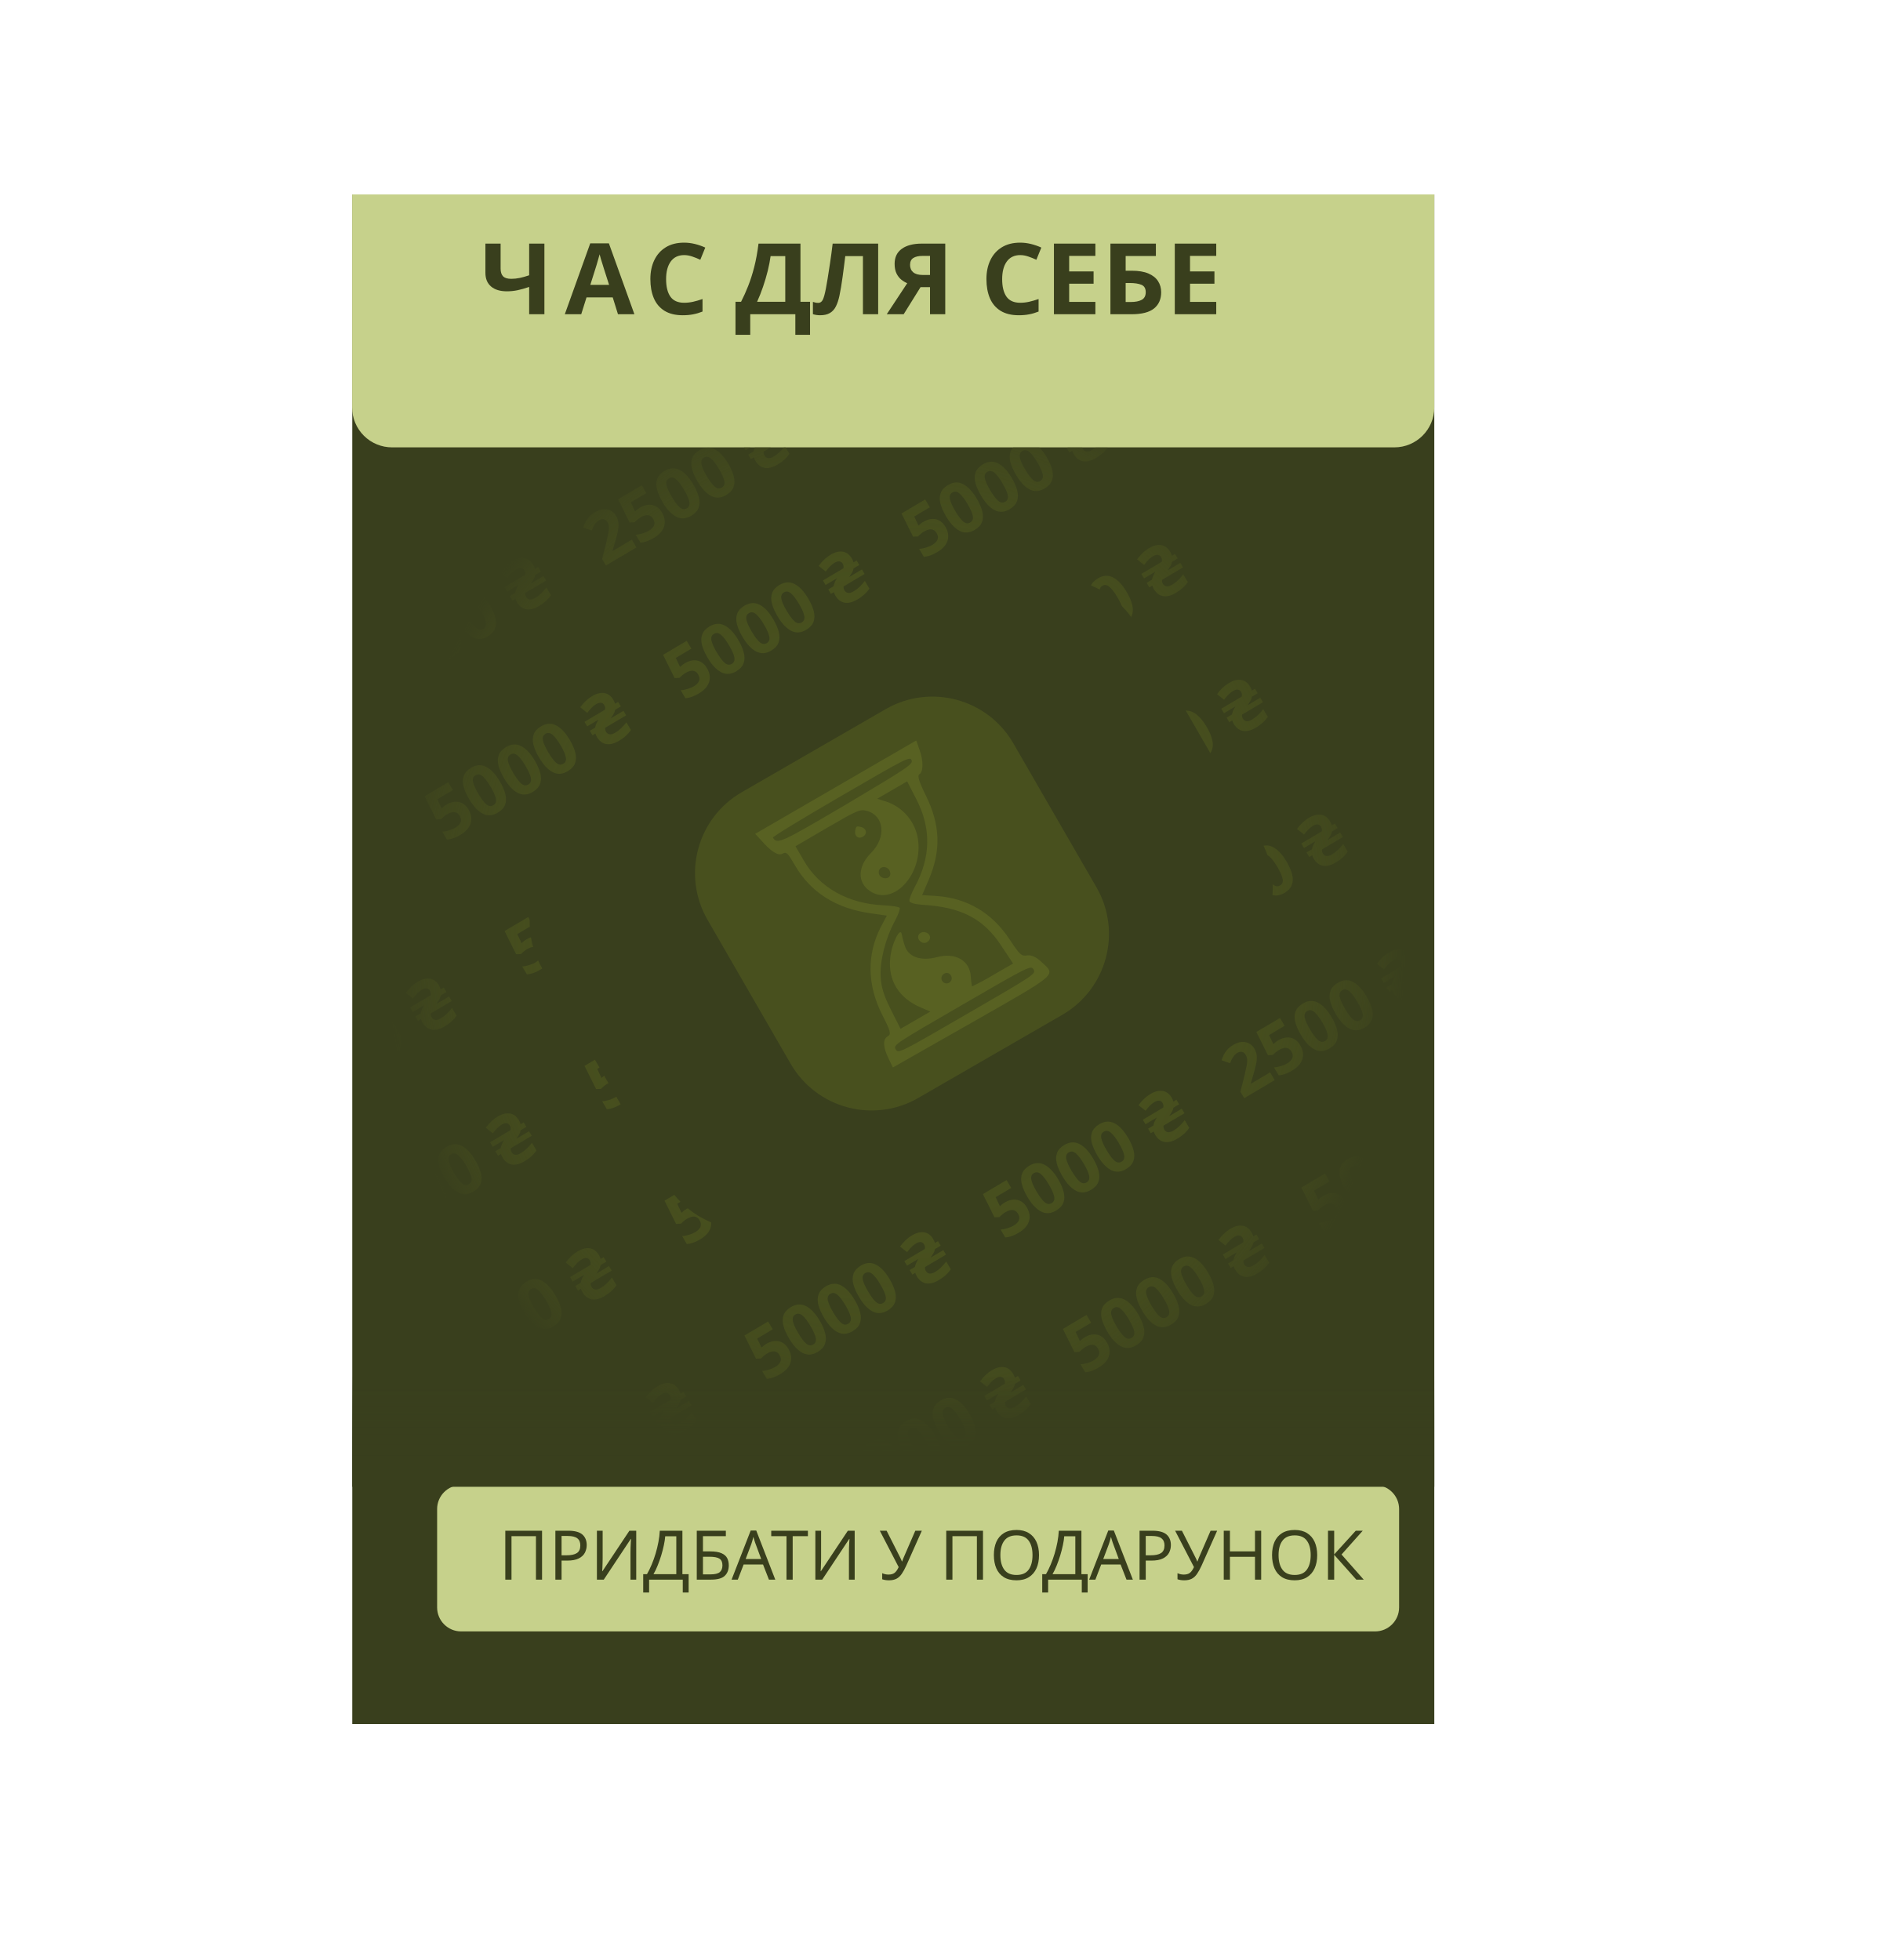
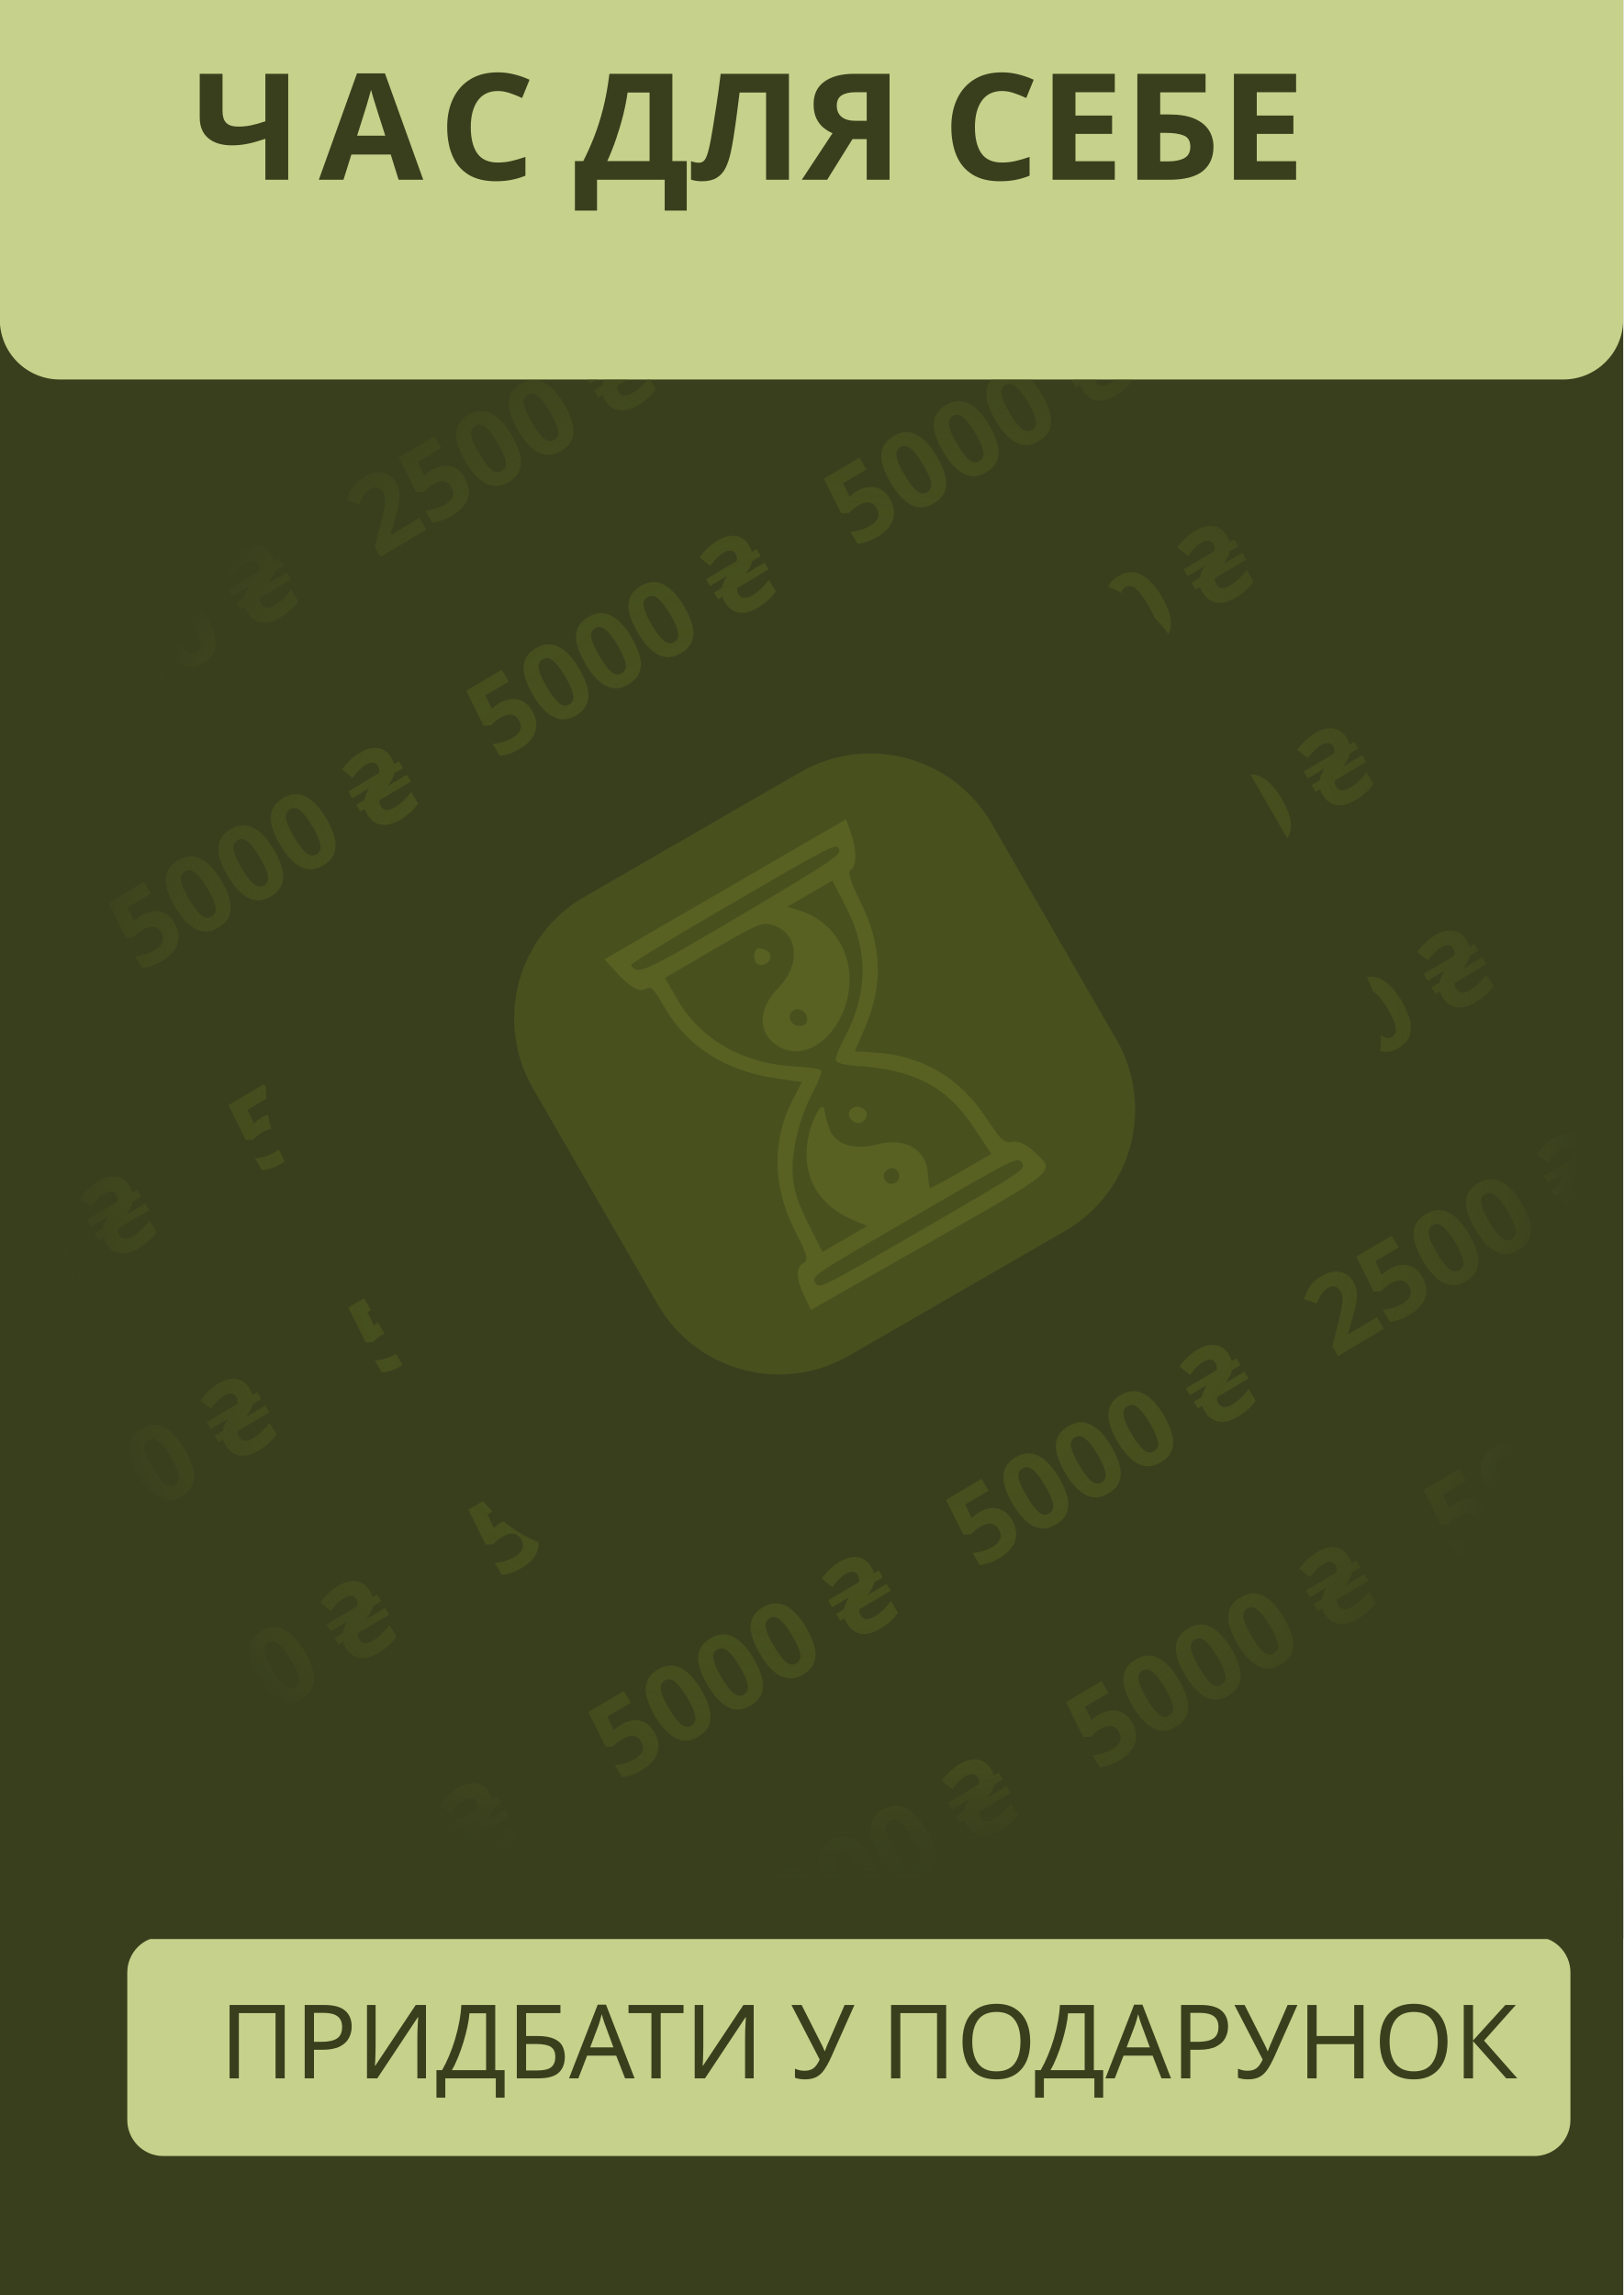
- <svg xmlns="http://www.w3.org/2000/svg" viewBox="0 0 738.91 762.68">
+ <svg xmlns="http://www.w3.org/2000/svg" viewBox="137.05 75.66 420.96 595.2">
  <defs>
    <style>.cls-1{fill:url(#Безымянный_градиент_29);}.cls-2{fill:none;}.cls-12,.cls-3,.cls-5{fill:#393f1d;}.cls-4{fill:#c6d18b;}.cls-5{font-size:38.48px;}.cls-5,.cls-9{font-family:TTNooks-Black, TT Nooks;font-weight:800;}.cls-6{letter-spacing:-0.03em;}.cls-7{mask:url(#mask);}.cls-8{clip-path:url(#clip-path);}.cls-9{font-size:27.66px;}.cls-10,.cls-9{fill:#48501e;}.cls-11{fill:#586122;}.cls-12{font-size:26.65px;font-family:ArchiveUkr-Regular, Archive Ukr;}.cls-13{fill:url(#Безымянный_градиент_7);}.cls-14{filter:url(#luminosity-invert-noclip);}</style>
    <radialGradient id="Безымянный_градиент_29" cx="216.55" cy="280.46" r="196.78" gradientTransform="translate(-7.26 -27.29) scale(1.01 1.12)" gradientUnits="userSpaceOnUse">
      <stop offset="0.09" />
      <stop offset="0.43" stop-color="#020202" />
      <stop offset="0.55" stop-color="#090909" />
      <stop offset="0.64" stop-color="#141414" />
      <stop offset="0.71" stop-color="#252525" />
      <stop offset="0.77" stop-color="#3b3b3b" />
      <stop offset="0.82" stop-color="#575757" />
      <stop offset="0.87" stop-color="#777" />
      <stop offset="0.92" stop-color="#9d9d9d" />
      <stop offset="0.96" stop-color="#c8c8c8" />
      <stop offset="0.99" stop-color="#f6f6f6" />
      <stop offset="1" stop-color="#fff" />
    </radialGradient>
    <filter id="luminosity-invert-noclip" x="-137.05" y="-75.66" width="738.91" height="762.68" filterUnits="userSpaceOnUse" color-interpolation-filters="sRGB">
      <feColorMatrix values="-1 0 0 0 1 0 -1 0 0 1 0 0 -1 0 1 0 0 0 1 0" result="invert" />
      <feFlood flood-color="#fff" result="bg" />
      <feBlend in="invert" in2="bg" />
    </filter>
    <mask id="mask" x="0" y="0" width="738.91" height="762.68" maskUnits="userSpaceOnUse">
      <g class="cls-14">
        <g transform="translate(137.05 75.66)">
          <rect class="cls-1" x="-0.46" y="81.94" width="423.83" height="409.01" />
        </g>
      </g>
    </mask>
    <clipPath id="clip-path" transform="translate(137.05 75.66)">
      <rect class="cls-2" y="98.42" width="420.96" height="391.66" />
    </clipPath>
    <linearGradient id="Безымянный_градиент_7" x1="530.23" y1="228.54" x2="573.82" y2="228.54" gradientTransform="translate(-341.54 252.54)" gradientUnits="userSpaceOnUse">
      <stop offset="0.25" stop-color="#393f1d" />
      <stop offset="0.44" stop-color="#393f1d" stop-opacity="0.94" />
      <stop offset="0.63" stop-color="#393f1d" stop-opacity="0.75" />
      <stop offset="0.81" stop-color="#393f1d" stop-opacity="0.44" />
      <stop offset="1" stop-color="#393f1d" stop-opacity="0" />
      <stop offset="1" stop-color="#393f1d" stop-opacity="0" />
    </linearGradient>
  </defs>
  <g id="Слой_2" data-name="Слой 2">
    <g id="Matcha">
      <rect id="Body" class="cls-3" x="137.05" y="75.66" width="420.96" height="595.2" />
      <path id="HeaderBlock" class="cls-4" d="M137,75.66H558a0,0,0,0,1,0,0v82.89a15.53,15.53,0,0,1-15.53,15.53H152.58A15.53,15.53,0,0,1,137,158.55V75.66A0,0,0,0,1,137,75.66Z" />
      <text class="cls-5" transform="translate(186.76 122.28) scale(1.02 1)">Ч<tspan class="cls-6" x="32.33" y="0">А</tspan>
        <tspan x="62.73" y="0">С ДЛЯ СЕБЕ</tspan>
      </text>
      <g class="cls-7">
        <g id="Price">
          <g class="cls-8">
            <text class="cls-9" transform="matrix(0.86, -0.51, 0.51, 0.86, 11.95, 281.85)">
              <tspan xml:space="preserve">5000 ₴    2500 ₴   2500 ₴</tspan>
              <tspan x="0" y="61" xml:space="preserve">5000 ₴    2500 ₴   2500 ₴</tspan>
              <tspan x="0" y="122" xml:space="preserve">5000 ₴    5000 ₴   5000 ₴   5000 ₴</tspan>
              <tspan x="0" y="183" xml:space="preserve">5000 ₴    5000 ₴   5000 ₴   5000 ₴</tspan>
              <tspan x="0" y="244" xml:space="preserve">5000 ₴    5000 ₴   5000 ₴   5000 ₴</tspan>
              <tspan x="0" y="305" xml:space="preserve">5000 ₴    5000 ₴   5000 ₴   5000 ₴</tspan>
              <tspan x="0" y="366" xml:space="preserve">5000 ₴    5000 ₴   5000 ₴   2500 ₴</tspan>
              <tspan x="0" y="427" xml:space="preserve">5000 ₴    5000 ₴   5000 ₴   5000 ₴</tspan>
              <tspan x="0" y="488" xml:space="preserve">5000 ₴    5000 ₴   5000 ₴</tspan>
              <tspan x="0" y="549" xml:space="preserve">5000 ₴    5000 ₴   5000 ₴   </tspan>
            </text>
          </g>
        </g>
      </g>
      <rect id="LogoBlockMask" class="cls-3" x="80.08" y="191.59" width="266.99" height="169.02" rx="36.35" transform="translate(27.61 219.44) rotate(-30)" />
      <rect id="LogoBlock" class="cls-10" x="145.18" y="207.24" width="137.37" height="137.37" rx="36.35" transform="translate(27.74 219.56) rotate(-30)" />
      <g id="Logo">
        <path class="cls-11" d="M159,251.22c3.91,4.55,6.75,6.26,8.39,5.3,1.48-.85,2.05-.26,4.81,4.5,6.07,10.47,15.82,16.72,29.2,18.67l6.56.94-2.37,4.49c-5.47,10.69-5.27,22.6.59,34.11,3.27,6.43,3.56,7.53,2.18,8.33-2,1.15-1.95,4,.26,8.63l1.7,3.53L241,322.27c34.32-19.56,32.74-18.3,27.07-23.68-2-1.85-3.88-2.72-5.48-2.48-2.22.36-2.88-.18-6.79-6.13-6.93-10.54-16.69-16.21-28.7-17l-5.4-.34,2.71-6.31c4.72-11.18,4.33-21.23-1.35-32.62-2.62-5.31-3.25-7.6-2.47-8.05,1.64-.95,1.64-5.34.07-9.64l-1.25-3.55-31.31,18.16L156.75,248.8Zm58.61-31.1c.59,1.62-1.43,2.91-25.07,17-25.77,15.17-27.2,15.89-28.89,13.17-.2-.35,11.76-7.63,26.55-16.21C215.25,219.5,217,218.59,217.57,220.12Zm-17.19,19.8c6.62,2.05,7.36,10.29,1.45,16.26-5.27,5.26-5.47,11.5-.51,14.86,8.71,6,20.17-5.68,18.85-19.13a18.35,18.35,0,0,0-13-15.82l-3-.94,5.79-3.36,5.88-3.41,3.52,6.86c5.9,11.38,5.7,22.59-.52,34.18-1.29,2.36-2.22,4.75-2.13,5.51s2.37,1.28,5,1.48c15.2.89,23.81,5.38,30.74,15.93l4.6,6.93-8,4.61a90,90,0,0,1-8,4.31,29.78,29.78,0,0,1-.46-3.78c-.3-6.3-6-9.58-13.2-7.61-5.82,1.53-10.57.12-12.19-3.68a33.74,33.74,0,0,1-1.43-5.06c-.45-3.56-4,3.38-4.51,9-.94,8.75,3.3,15.66,11.91,19.33l3.68,1.57-5.8,3.36-5.79,3.36-3.74-7.43c-2.81-5.65-3.76-8.68-4-12.92-.3-6.3,1.9-14.86,5.52-21.58,1.28-2.37,2.12-4.71,1.87-5.14s-3.14-.84-6.38-1c-13.66-.63-24.8-6.89-30.87-17.35l-3.26-5.63L185,246.29C196.68,239.52,197.6,239.1,200.38,239.92Zm8,22.4a2.7,2.7,0,0,1,.87,2.5c-.55,2.05-4.12,1.46-4.43-.67S206.7,261,208.4,262.32ZM232.94,304a2,2,0,1,1-2.74-.72A1.8,1.8,0,0,1,232.94,304Zm32.11-2.43c1,1.73.4,2.08-25.82,17.28s-26.81,15.55-27.82,13.82-.39-2.08,25.82-17.28S264.05,299.87,265.05,301.6Z" transform="translate(137.05 75.66)" />
        <path class="cls-11" d="M195.65,247.51c-.36,2.18,1.2,3.47,3,2.41s1.5-3.18-.68-3.76C196.21,245.69,196,245.84,195.65,247.51Z" transform="translate(137.05 75.66)" />
        <path class="cls-11" d="M220.35,288.1c-.92,1.81,1.45,3.9,3.18,2.9,1.9-1.11,1.59-3.24-.51-3.87A2.34,2.34,0,0,0,220.35,288.1Z" transform="translate(137.05 75.66)" />
      </g>
      <rect id="Button" class="cls-4" x="170.06" y="577.87" width="374.26" height="56.95" rx="9.34" />
      <text class="cls-12" transform="translate(194.01 614.67)">ПРИДБАТИ У ПОДАРУНОК</text>
      <rect id="LowMask" class="cls-13" x="188.68" y="270.6" width="43.59" height="420.96" transform="translate(-133.55 767.22) rotate(-90)" />
    </g>
  </g>
</svg>
